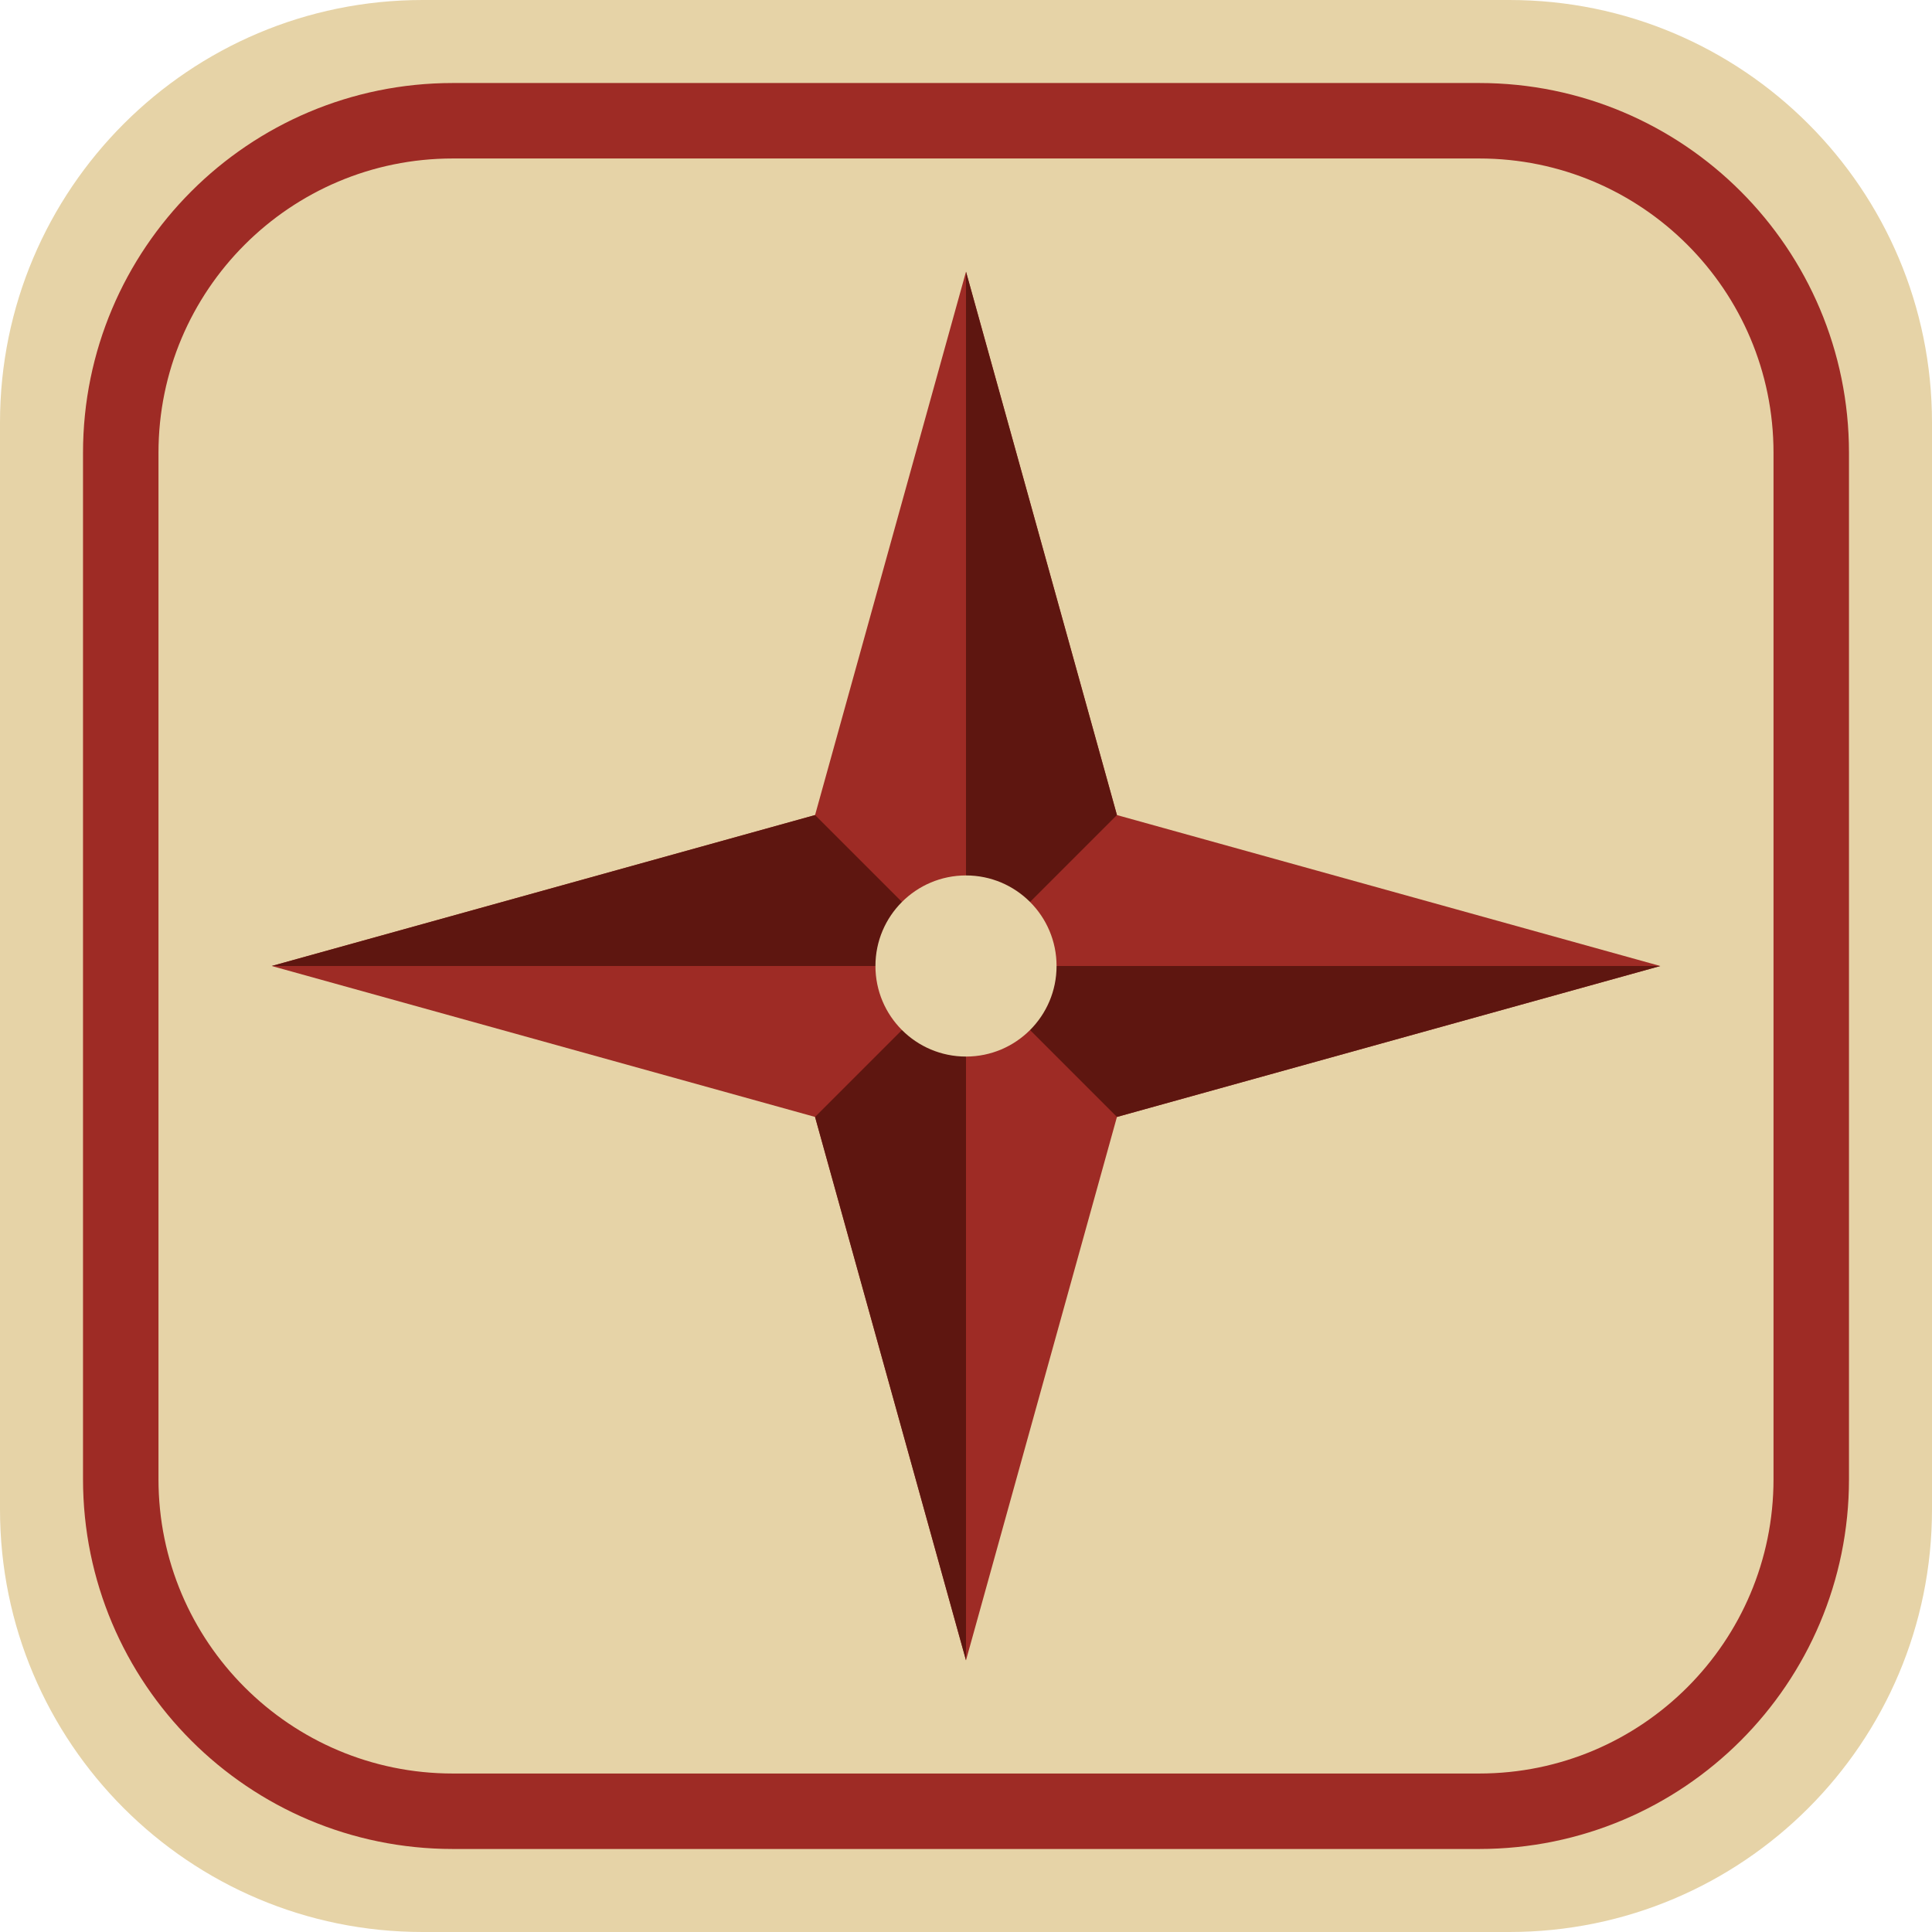
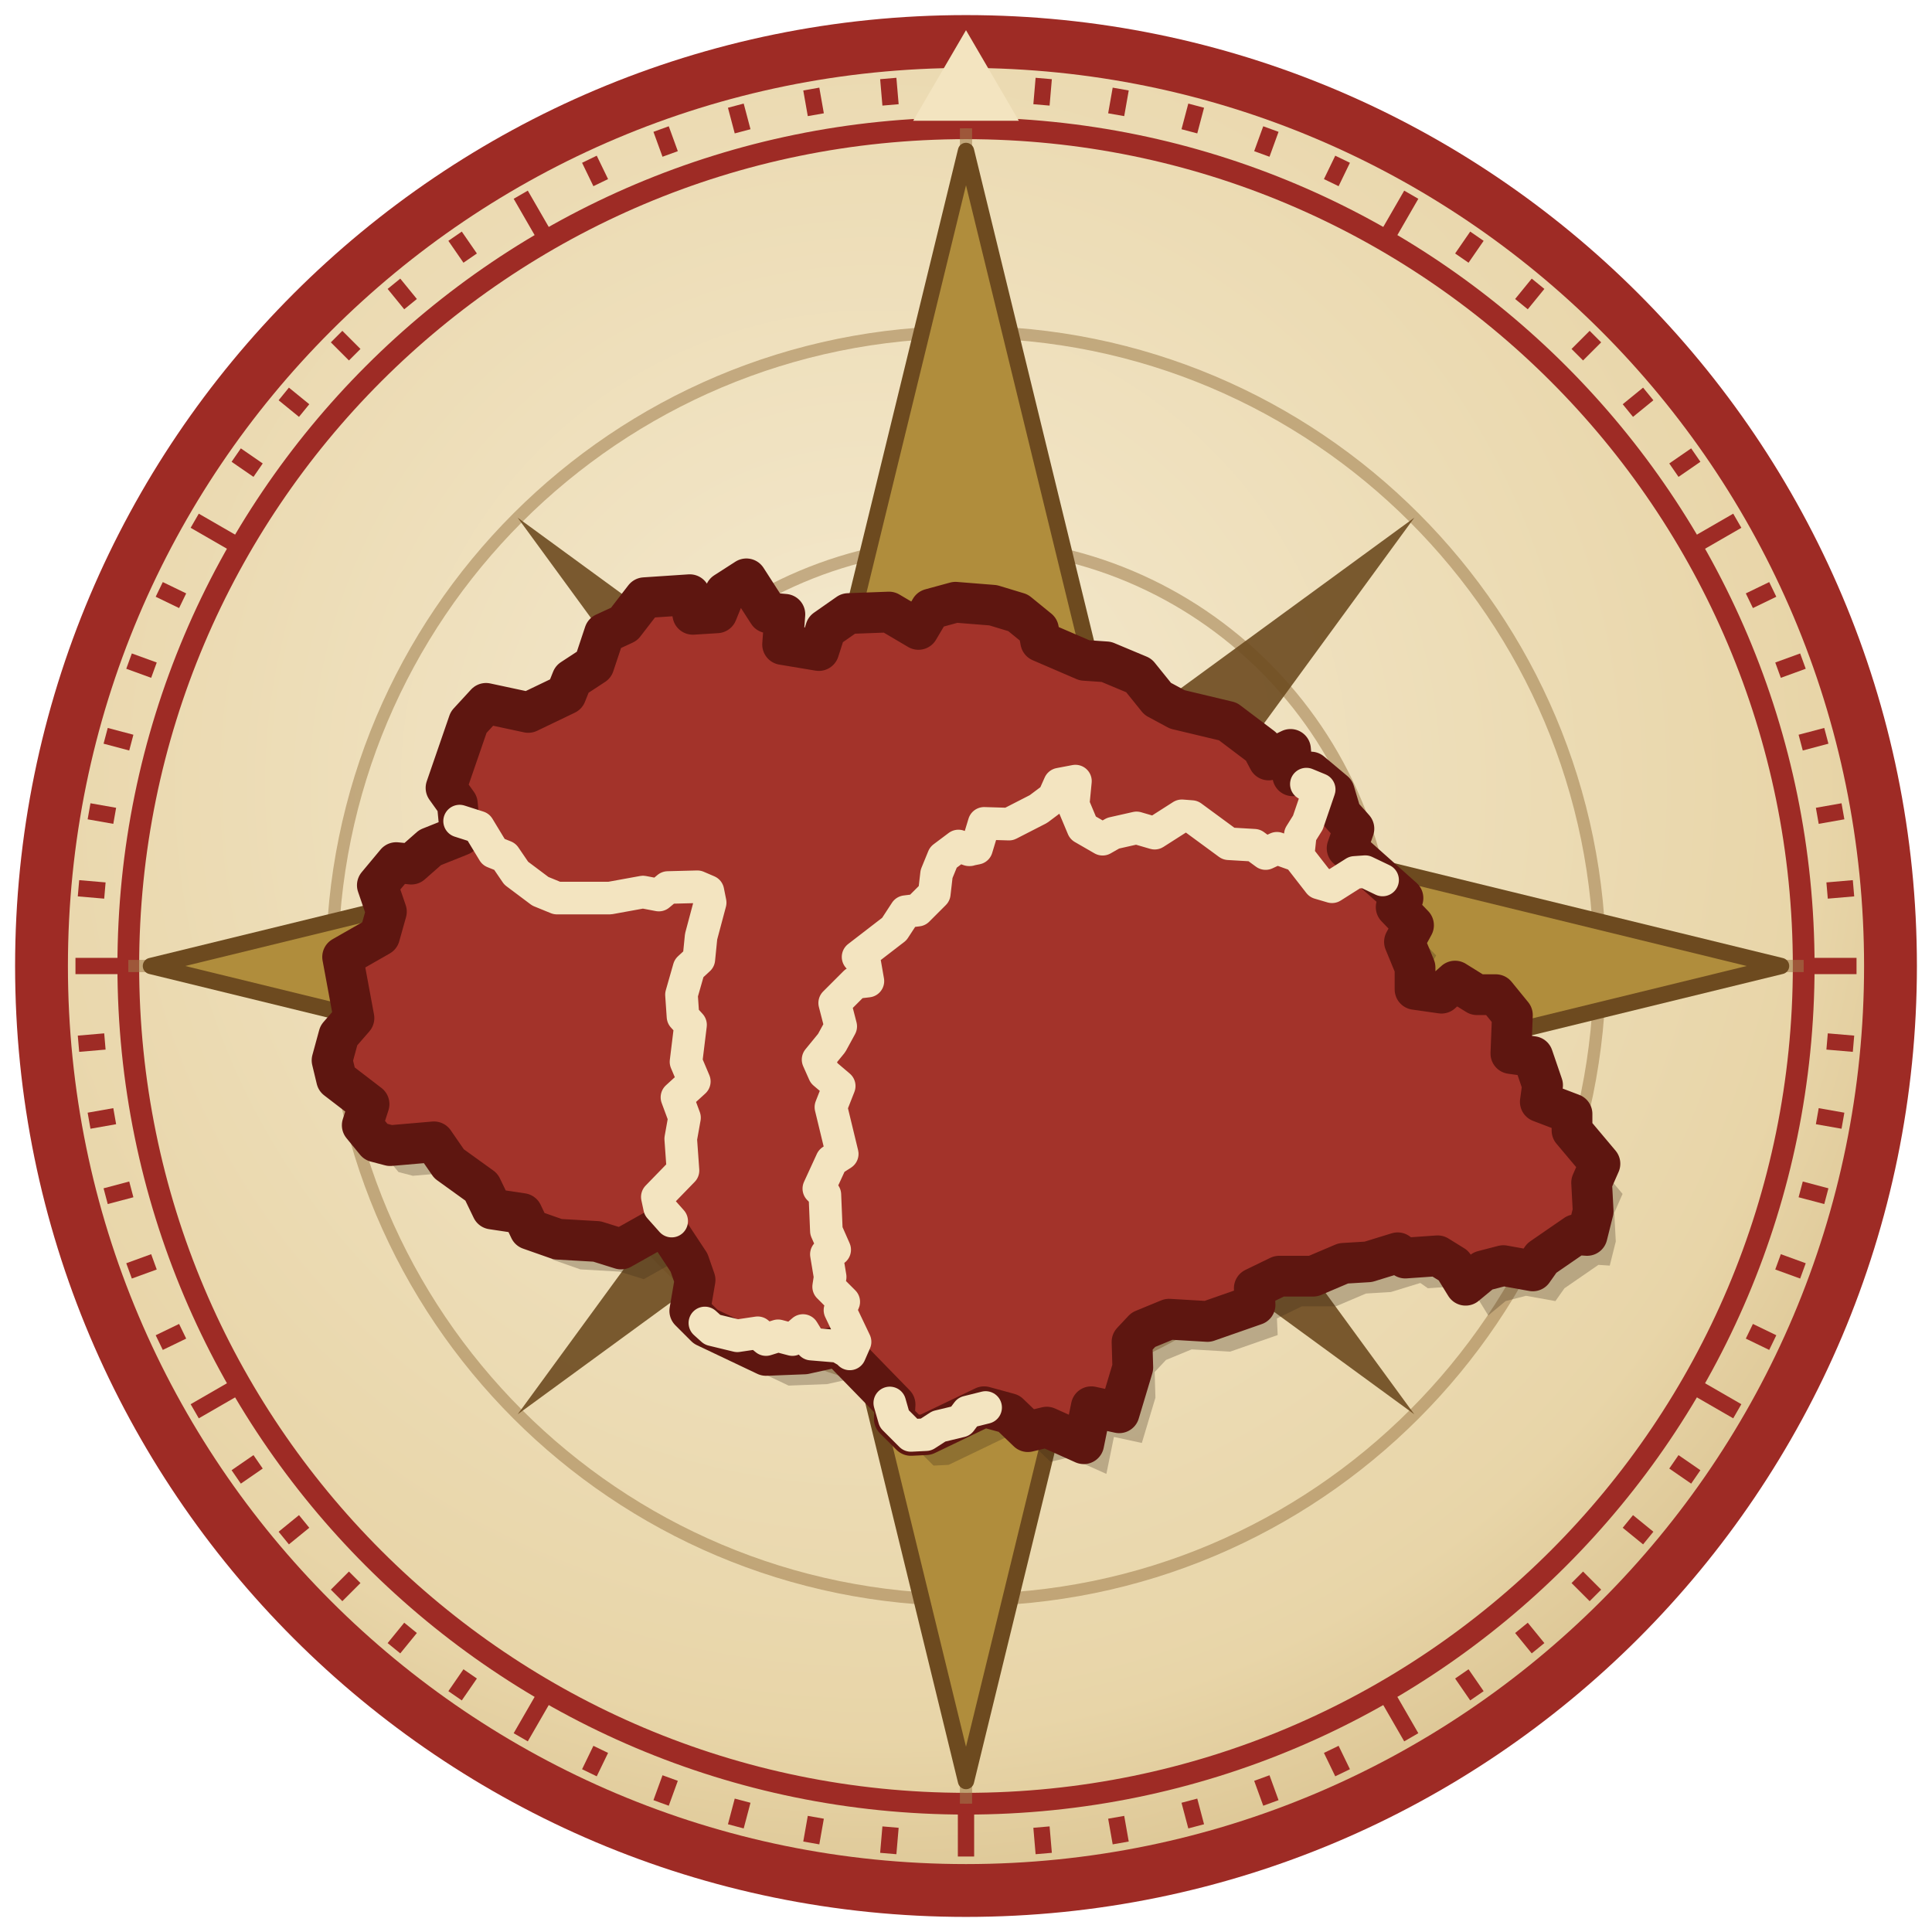
- <svg xmlns="http://www.w3.org/2000/svg" viewBox="0 0 64 64">
-   <rect width="64" height="64" rx="14" fill="#e6d3a7" />
-   <rect x="4" y="4" width="56" height="56" rx="11" fill="none" stroke="#9e2b25" stroke-width="2.5" />
-   <path d="M32 9l5 18 18 5-18 5-5 18-5-18-18-5 18-5z" fill="#9e2b25" />
-   <path d="M32 9l5 18-5 5zM55 32l-18 5-5-5zM32 55l-5-18 5-5zM9 32l18-5 5 5z" fill="#5e1610" />
-   <circle cx="32" cy="32" r="3" fill="#e6d3a7" />
+ <svg xmlns="http://www.w3.org/2000/svg" viewBox="0 0 256 256" role="img" aria-label="Tabula Hungariae">
+   <defs>
+     <radialGradient id="parchment" cx="45%" cy="40%" r="70%">
+       <stop offset="0" stop-color="#f5ead0" />
+       <stop offset=".75" stop-color="#e8d5a8" />
+       <stop offset="1" stop-color="#d4bb86" />
+     </radialGradient>
+     <clipPath id="disc">
+       <circle cx="128" cy="128" r="111" />
+     </clipPath>
+   </defs>
+   <circle cx="128" cy="128" r="126" fill="#9e2b25" />
+   <circle cx="128" cy="128" r="119" fill="url(#parchment)" />
+   <circle cx="128" cy="128" r="111" fill="none" stroke="#9e2b25" stroke-width="2.88" />
+   <path d="M128.0 16.0L128.0 10.0M138.0 13.9L138.3 10.4M147.9 15.2L148.5 11.8M157.6 17.4L158.5 14.0M167.2 20.4L168.4 17.1M176.4 24.2L177.9 21.1M184.0 31.0L187.0 25.8M193.7 34.2L195.7 31.3M201.6 40.3L203.8 37.6M209.0 47.0L211.4 44.6M215.7 54.4L218.4 52.2M221.8 62.3L224.7 60.3M225.0 72.0L230.2 69.0M231.8 79.6L234.9 78.1M235.6 88.8L238.9 87.6M238.6 98.4L242.0 97.5M240.8 108.1L244.2 107.5M242.1 118.0L245.6 117.7M240.0 128.0L246.0 128.0M242.1 138.0L245.6 138.3M240.8 147.9L244.2 148.5M238.6 157.6L242.0 158.5M235.6 167.2L238.9 168.4M231.8 176.4L234.9 177.9M225.0 184.0L230.2 187.0M221.8 193.7L224.7 195.7M215.7 201.6L218.4 203.8M209.0 209.0L211.4 211.4M201.6 215.7L203.8 218.4M193.7 221.8L195.7 224.7M184.0 225.0L187.0 230.2M176.4 231.8L177.9 234.9M167.2 235.6L168.4 238.9M157.6 238.6L158.5 242.0M147.9 240.8L148.5 244.2M138.0 242.1L138.3 245.6M128.0 240.0L128.0 246.0M118.0 242.1L117.7 245.6M108.1 240.8L107.5 244.2M98.4 238.6L97.5 242.0M88.8 235.6L87.6 238.9M79.6 231.8L78.1 234.9M72.0 225.0L69.0 230.2M62.3 221.8L60.3 224.7M54.4 215.7L52.2 218.4M47.0 209.0L44.6 211.4M40.3 201.6L37.6 203.8M34.2 193.7L31.3 195.7M31.0 184.0L25.8 187.0M24.2 176.4L21.1 177.9M20.4 167.2L17.1 168.4M17.4 157.6L14.0 158.5M15.2 147.9L11.8 148.5M13.9 138.0L10.4 138.3M16.0 128.0L10.0 128.0M13.9 118.0L10.4 117.7M15.2 108.1L11.8 107.5M17.4 98.4L14.0 97.5M20.4 88.8L17.1 87.6M24.2 79.6L21.1 78.1M31.0 72.0L25.8 69.0M34.2 62.3L31.3 60.3M40.3 54.4L37.6 52.2M47.0 47.0L44.6 44.6M54.4 40.3L52.2 37.6M62.3 34.2L60.3 31.3M72.0 31.0L69.0 25.8M79.6 24.2L78.1 21.1M88.8 20.4L87.6 17.1M98.4 17.4L97.5 14.0M108.1 15.2L107.5 11.8M118.0 13.9L117.7 10.4" stroke="#9e2b25" stroke-width="2.16" />
+   <g clip-path="url(#disc)" fill="none" stroke="#9e7b4a" stroke-width="1.62" opacity=".55">
+     <circle cx="128" cy="128" r="84" />
+     <circle cx="128" cy="128" r="56" />
+     <path d="M128 17V239M17 128H239" />
+   </g>
+   <path d="M128.0 20.0L149.2 106.8L236.0 128.0L149.2 149.2L128.0 236.0L106.8 149.2L20.0 128.0L106.8 106.8Z" fill="#b08d3c" />
+   <path d="M128.0 20.0L149.2 106.8L236.0 128.0L149.2 149.2L128.0 236.0L106.8 149.2L20.0 128.0L106.8 106.8Z" fill="none" stroke="#6d4a1f" stroke-width="2.16" stroke-linejoin="round" />
+   <path d="M187.4 68.6L144.0 128.0L187.4 187.4L128.0 144.0L68.6 187.4L112.0 128.0L68.6 68.6L128.0 112.0Z" fill="#6d4a1f" opacity=".9" />
+   <path d="M82.7 82.7L80.1 83.9L78.7 88.1L75.8 90.0L75.0 92.0L70.0 94.4L64.4 93.2L62.1 95.7L59.1 104.4L60.6 106.5L61.0 110.7L57.0 112.3L54.5 114.5L52.5 114.3L50.0 117.3L51.2 120.8L50.3 124.0L45.4 126.8L46.9 134.9L44.9 137.2L44.0 140.5L44.6 143.0L48.9 146.3L48.0 149.1L49.8 151.3L51.7 151.8L57.5 151.3L59.5 154.2L63.8 157.3L65.2 160.2L69.2 160.8L70.2 162.9L73.9 164.2L79.1 164.5L82.3 165.5L88.0 162.3L91.3 167.3L92.1 169.6L91.4 173.7L93.5 175.8L101.5 179.6L106.6 179.4L111.1 178.4L118.6 186.1L118.5 188.0L120.7 190.2L122.7 190.1L130.4 186.4L133.7 187.3L136.2 189.7L138.7 189.1L143.6 191.3L144.6 186.4L148.3 187.2L150.1 181.2L150.0 177.8L151.5 176.2L154.9 174.8L160.0 175.1L166.3 172.9L166.2 170.7L169.5 169.1L174.0 169.1L178.0 167.4L181.3 167.2L185.2 166.0L186.2 166.7L190.5 166.4L192.6 167.7L194.2 170.3L196.5 168.4L199.2 167.7L203.1 168.4L204.3 166.7L208.8 163.6L210.3 163.7L211.1 160.5L210.9 156.7L212.0 154.2L208.3 149.8L208.3 147.6L204.1 146.0L204.4 143.8L203.1 140.0L200.2 139.6L200.4 134.5L198.2 131.8L195.7 131.8L192.8 130.0L191.0 131.6L187.5 131.1L187.5 128.2L186.1 124.8L187.3 122.6L185.0 120.2L185.9 119.0L178.5 112.4L179.4 109.8L177.7 107.9L176.8 104.9L173.7 102.3L171.3 102.8L171.0 99.3L168.1 100.7L167.2 99.0L162.7 95.6L156.0 94.0L153.4 92.6L150.9 89.5L146.6 87.7L143.7 87.5L137.9 85.0L137.6 83.4L134.9 81.2L131.6 80.2L126.6 79.8L123.3 80.7L121.7 83.4L117.8 81.1L112.4 81.3L109.4 83.4L108.5 86.2L103.7 85.4L104.0 81.4L101.8 81.2L98.9 76.7L96.1 78.5L95.0 81.2L91.8 81.4L91.4 78.8L85.4 79.2L82.7 82.7Z" fill="#3a2615" opacity=".28" transform="translate(3 4)" />
+   <path d="M82.7 82.7L80.1 83.9L78.7 88.1L75.8 90.0L75.0 92.0L70.0 94.4L64.4 93.2L62.1 95.7L59.1 104.4L60.6 106.5L61.0 110.7L57.0 112.3L54.5 114.5L52.5 114.3L50.0 117.3L51.2 120.8L50.3 124.0L45.4 126.8L46.9 134.9L44.9 137.2L44.0 140.5L44.6 143.0L48.9 146.3L48.0 149.1L49.8 151.3L51.7 151.8L57.5 151.3L59.5 154.2L63.8 157.3L65.2 160.2L69.2 160.8L70.2 162.9L73.9 164.2L79.1 164.5L82.3 165.5L88.0 162.3L91.3 167.3L92.1 169.6L91.4 173.7L93.5 175.8L101.5 179.6L106.6 179.4L111.1 178.4L118.6 186.1L118.5 188.0L120.7 190.2L122.7 190.1L130.4 186.4L133.7 187.3L136.2 189.7L138.7 189.1L143.6 191.3L144.6 186.4L148.3 187.2L150.1 181.2L150.0 177.8L151.5 176.2L154.9 174.8L160.0 175.1L166.3 172.9L166.2 170.7L169.5 169.1L174.0 169.1L178.0 167.4L181.3 167.2L185.2 166.0L186.2 166.7L190.5 166.4L192.6 167.7L194.2 170.3L196.5 168.4L199.2 167.7L203.1 168.4L204.3 166.7L208.8 163.6L210.3 163.7L211.1 160.5L210.9 156.7L212.0 154.2L208.3 149.8L208.3 147.6L204.1 146.0L204.4 143.8L203.1 140.0L200.2 139.6L200.4 134.5L198.2 131.8L195.7 131.8L192.8 130.0L191.0 131.6L187.5 131.1L187.5 128.2L186.1 124.8L187.3 122.6L185.0 120.2L185.9 119.0L178.5 112.4L179.4 109.8L177.7 107.9L176.8 104.9L173.7 102.3L171.3 102.8L171.0 99.3L168.1 100.7L167.2 99.0L162.7 95.6L156.0 94.0L153.4 92.6L150.9 89.5L146.6 87.7L143.7 87.5L137.9 85.0L137.6 83.4L134.9 81.2L131.6 80.2L126.6 79.8L123.3 80.7L121.7 83.4L117.8 81.1L112.4 81.3L109.4 83.4L108.5 86.2L103.7 85.4L104.0 81.4L101.8 81.2L98.9 76.7L96.1 78.5L95.0 81.2L91.8 81.4L91.4 78.8L85.4 79.2L82.7 82.7Z" fill="#a3332a" stroke="#5e1610" stroke-width="5.4" stroke-linejoin="round" />
+   <path d="M60.9 108.8L63.4 109.6L65.4 112.9L66.9 113.5L68.4 115.7L71.6 118.1L73.8 119.0L80.8 119.0L85.2 118.2L87.3 118.6L88.5 117.6L92.4 117.5L93.8 118.1L94.1 119.6L92.9 124.1L92.6 127.1L91.3 128.3L90.3 131.8L90.5 134.7L91.5 135.8L90.9 140.7L92.0 143.3L89.7 145.4L90.7 148.1L90.2 150.9L90.5 155.1L87.1 158.6L87.4 160.0L89.0 161.8M93.4 175.3L94.4 176.2L97.7 177.0L100.4 176.6L101.5 177.5L103.1 177.0L105.0 177.5L106.4 176.3L107.5 178.1L111.1 178.4L112.3 179.1M117.9 185.9L118.5 188.0L120.7 190.2L122.7 190.1L124.4 189.0L127.3 188.3L128.2 187.1L130.6 186.5M173.1 103.9L174.8 104.6L173.3 109.0L172.3 110.6L172.0 113.4L169.2 112.4L167.7 113.1L166.2 112.0L162.8 111.8L157.9 108.2L156.6 108.1L153.0 110.4L150.6 109.7L147.5 110.4L146.1 111.2L143.5 109.7L142.2 106.6L142.5 103.5L140.4 103.9L139.6 105.7L137.6 107.2L133.7 109.2L130.4 109.1L129.4 112.4L128.4 112.6M128.5 112.6L128.4 112.6L127.0 112.1L125.0 113.6L124.1 115.8L123.8 118.4L121.6 120.6L120.0 120.8L118.5 123.1L113.7 126.8L114.6 127.7L115.0 130.0L113.3 130.2L110.6 132.9L111.4 136.0L110.2 138.2L108.4 140.4L109.2 142.2L111.2 143.9L110.1 146.7L111.6 152.9L110.2 153.8L108.5 157.5L109.3 158.3L109.5 163.1L110.6 165.6L109.5 166.2L110.0 169.2L109.8 170.5L111.8 172.5L111.3 173.6L113.3 177.8L112.6 179.4M183.2 116.6L180.9 115.5L179.5 115.6L176.5 117.5L174.8 117.0L172.0 113.4" fill="none" stroke="#f3e4c0" stroke-width="4.32" stroke-linecap="round" stroke-linejoin="round" />
+   <path d="M128 4l7 12h-14z" fill="#f3e4c0" />
</svg>
